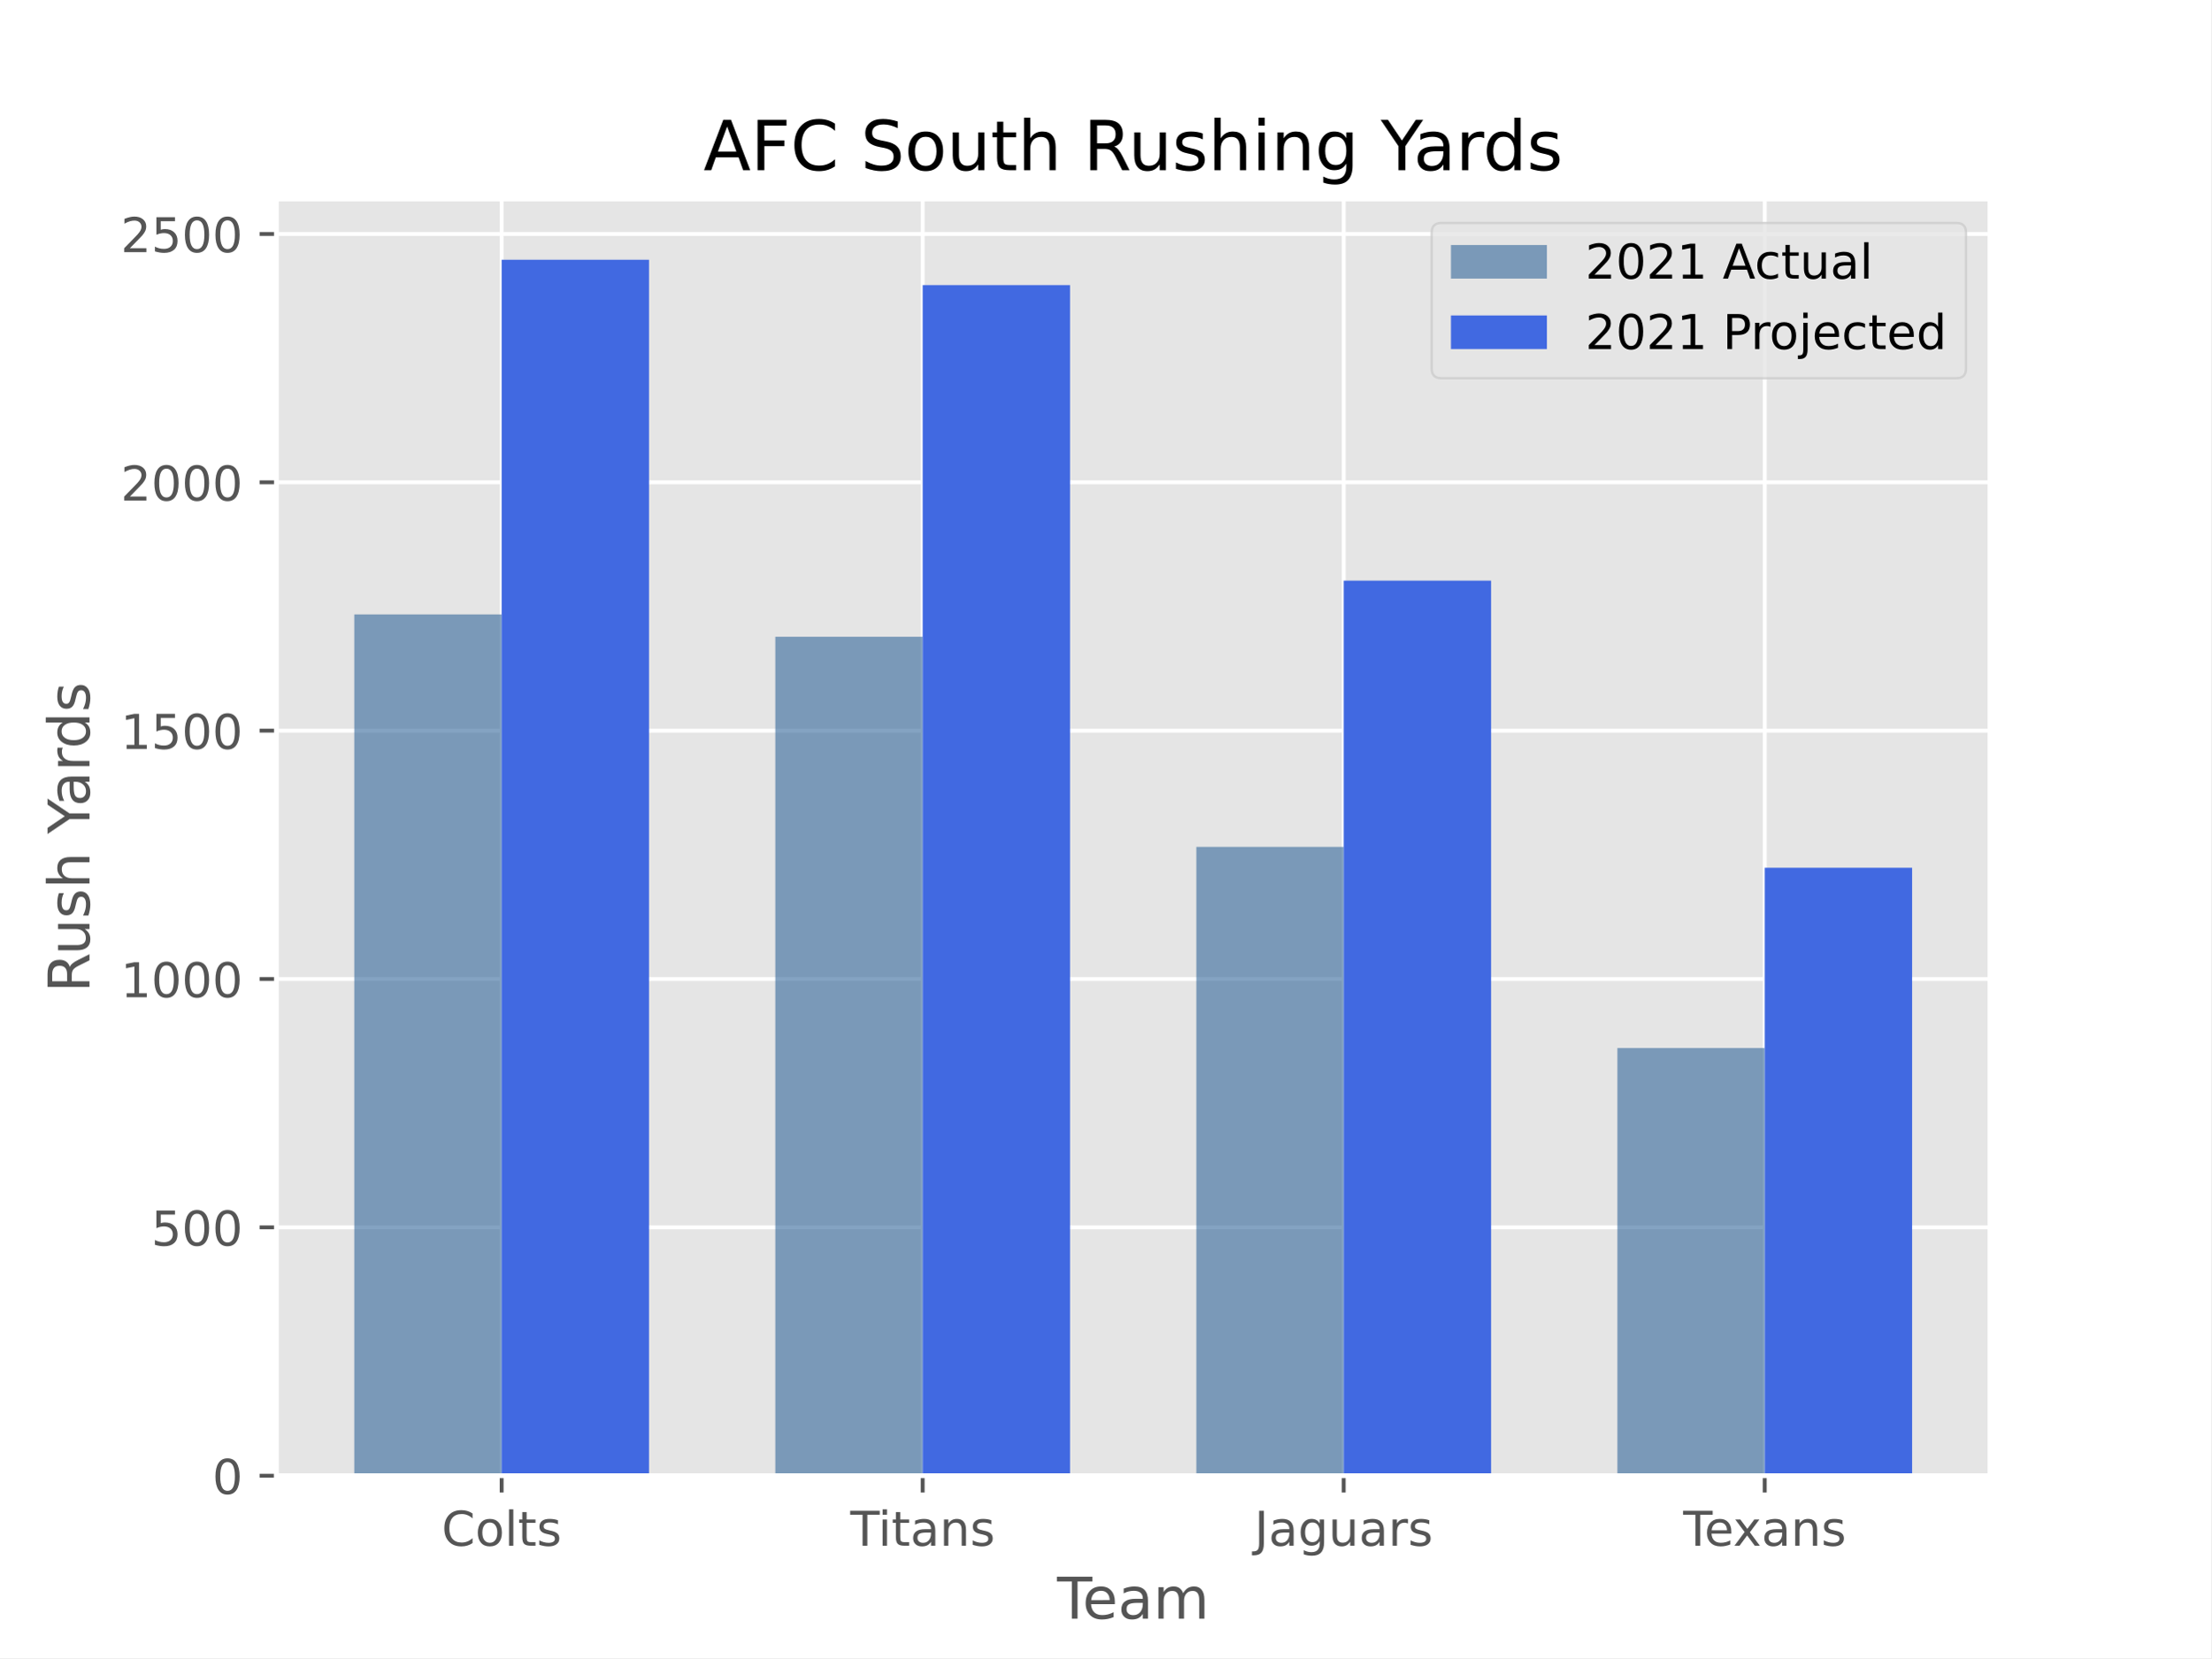
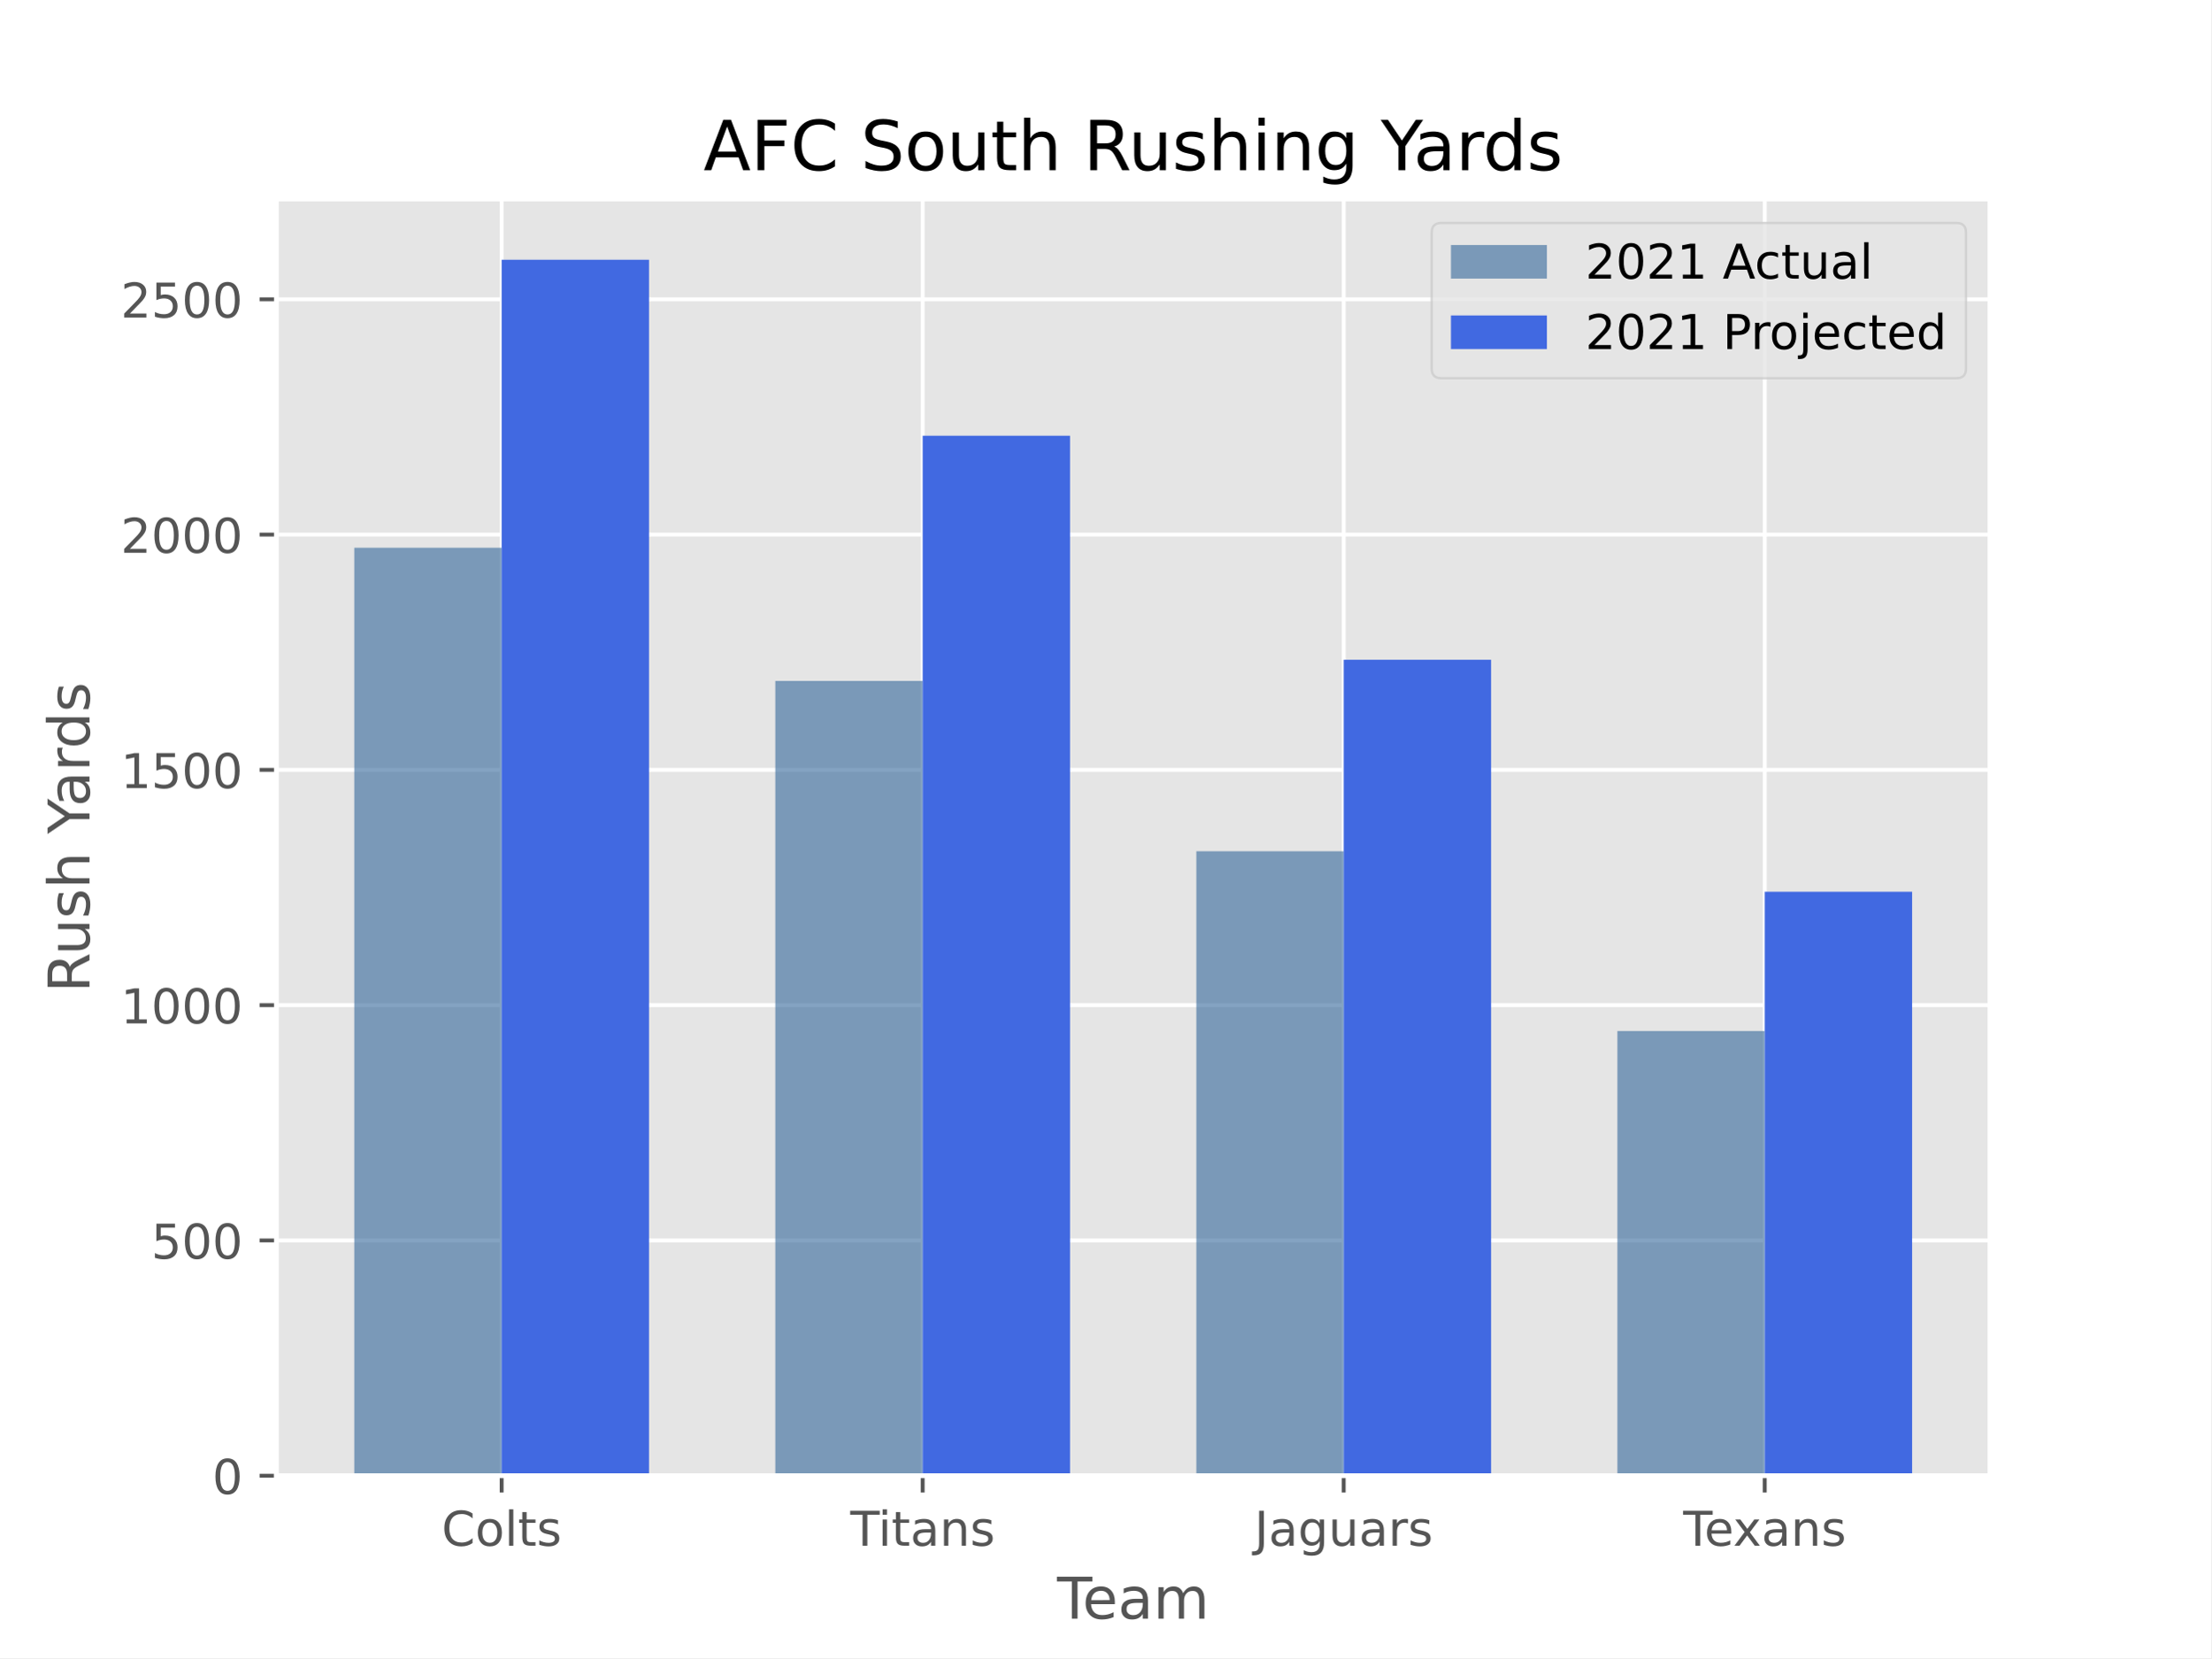
<svg xmlns="http://www.w3.org/2000/svg" xmlns:xlink="http://www.w3.org/1999/xlink" height="345.6pt" version="1.1" viewBox="0 0 460.8 345.6" width="460.8pt">
  <defs>
    <style type="text/css">*{stroke-linecap:butt;stroke-linejoin:round;}</style>
  </defs>
  <g id="figure_1">
    <g id="patch_1">
      <path d="M 0 345.6  L 460.8 345.6  L 460.8 0  L 0 0  z " style="fill:#ffffff;" />
    </g>
    <g id="axes_1">
      <g id="patch_2">
        <path d="M 57.6 307.584  L 414.72 307.584  L 414.72 41.472  L 57.6 41.472  z " style="fill:#e5e5e5;" />
      </g>
      <g id="matplotlib.axis_1">
        <g id="xtick_1">
          <g id="line2d_1">
-             <path clip-path="url(#p7eec8d3b5a)" d="M 104.543 307.584  L 104.543 41.472  " style="fill:none;stroke:#ffffff;stroke-linecap:square;stroke-width:0.8;" />
+             <path clip-path="url(#p5a89a00c2a)" d="M 104.543 307.584  L 104.543 41.472  " style="fill:none;stroke:#ffffff;stroke-linecap:square;stroke-width:0.8;" />
          </g>
          <g id="line2d_2">
            <defs>
-               <path d="M 0 0  L 0 3.5  " id="me559e9f346" style="stroke:#555555;stroke-width:0.8;" />
-             </defs>
-             <g>
-               <use style="fill:#555555;stroke:#555555;stroke-width:0.8;" x="104.543" xlink:href="#me559e9f346" y="307.584" />
+               <path d="M 0 0  L 0 3.5  " id="mbe60565729" style="stroke:#555555;stroke-width:0.8;" />
+             </defs>
+             <g>
+               <use style="fill:#555555;stroke:#555555;stroke-width:0.8;" x="104.543" xlink:href="#mbe60565729" y="307.584" />
            </g>
          </g>
          <g id="text_1">
            <g style="fill:#555555;" transform="translate(92.03861 322.1824)scale(0.1 -0.1)">
              <defs>
                <path d="M 4122 4306  L 4122 3641  Q 3803 3938 3442 4084  Q 3081 4231 2675 4231  Q 1875 4231 1450 3742  Q 1025 3253 1025 2328  Q 1025 1406 1450 917  Q 1875 428 2675 428  Q 3081 428 3442 575  Q 3803 722 4122 1019  L 4122 359  Q 3791 134 3420 21  Q 3050 -91 2638 -91  Q 1578 -91 968 557  Q 359 1206 359 2328  Q 359 3453 968 4101  Q 1578 4750 2638 4750  Q 3056 4750 3426 4639  Q 3797 4528 4122 4306  z " id="DejaVuSans-43" transform="scale(0.015625)" />
                <path d="M 1959 3097  Q 1497 3097 1228 2736  Q 959 2375 959 1747  Q 959 1119 1226 758  Q 1494 397 1959 397  Q 2419 397 2687 759  Q 2956 1122 2956 1747  Q 2956 2369 2687 2733  Q 2419 3097 1959 3097  z M 1959 3584  Q 2709 3584 3137 3096  Q 3566 2609 3566 1747  Q 3566 888 3137 398  Q 2709 -91 1959 -91  Q 1206 -91 779 398  Q 353 888 353 1747  Q 353 2609 779 3096  Q 1206 3584 1959 3584  z " id="DejaVuSans-6f" transform="scale(0.015625)" />
                <path d="M 603 4863  L 1178 4863  L 1178 0  L 603 0  L 603 4863  z " id="DejaVuSans-6c" transform="scale(0.015625)" />
                <path d="M 1172 4494  L 1172 3500  L 2356 3500  L 2356 3053  L 1172 3053  L 1172 1153  Q 1172 725 1289 603  Q 1406 481 1766 481  L 2356 481  L 2356 0  L 1766 0  Q 1100 0 847 248  Q 594 497 594 1153  L 594 3053  L 172 3053  L 172 3500  L 594 3500  L 594 4494  L 1172 4494  z " id="DejaVuSans-74" transform="scale(0.015625)" />
                <path d="M 2834 3397  L 2834 2853  Q 2591 2978 2328 3040  Q 2066 3103 1784 3103  Q 1356 3103 1142 2972  Q 928 2841 928 2578  Q 928 2378 1081 2264  Q 1234 2150 1697 2047  L 1894 2003  Q 2506 1872 2764 1633  Q 3022 1394 3022 966  Q 3022 478 2636 193  Q 2250 -91 1575 -91  Q 1294 -91 989 -36  Q 684 19 347 128  L 347 722  Q 666 556 975 473  Q 1284 391 1588 391  Q 1994 391 2212 530  Q 2431 669 2431 922  Q 2431 1156 2273 1281  Q 2116 1406 1581 1522  L 1381 1569  Q 847 1681 609 1914  Q 372 2147 372 2553  Q 372 3047 722 3315  Q 1072 3584 1716 3584  Q 2034 3584 2315 3537  Q 2597 3491 2834 3397  z " id="DejaVuSans-73" transform="scale(0.015625)" />
              </defs>
              <use xlink:href="#DejaVuSans-43" />
              <use x="69.824" xlink:href="#DejaVuSans-6f" />
              <use x="131.006" xlink:href="#DejaVuSans-6c" />
              <use x="158.789" xlink:href="#DejaVuSans-74" />
              <use x="197.998" xlink:href="#DejaVuSans-73" />
            </g>
          </g>
        </g>
        <g id="xtick_2">
          <g id="line2d_3">
-             <path clip-path="url(#p7eec8d3b5a)" d="M 192.288 307.584  L 192.288 41.472  " style="fill:none;stroke:#ffffff;stroke-linecap:square;stroke-width:0.8;" />
+             <path clip-path="url(#p5a89a00c2a)" d="M 192.288 307.584  L 192.288 41.472  " style="fill:none;stroke:#ffffff;stroke-linecap:square;stroke-width:0.8;" />
          </g>
          <g id="line2d_4">
            <g>
-               <use style="fill:#555555;stroke:#555555;stroke-width:0.8;" x="192.288" xlink:href="#me559e9f346" y="307.584" />
+               <use style="fill:#555555;stroke:#555555;stroke-width:0.8;" x="192.288" xlink:href="#mbe60565729" y="307.584" />
            </g>
          </g>
          <g id="text_2">
            <g style="fill:#555555;" transform="translate(177.2034 322.1824)scale(0.1 -0.1)">
              <defs>
                <path d="M -19 4666  L 3928 4666  L 3928 4134  L 2272 4134  L 2272 0  L 1638 0  L 1638 4134  L -19 4134  L -19 4666  z " id="DejaVuSans-54" transform="scale(0.015625)" />
                <path d="M 603 3500  L 1178 3500  L 1178 0  L 603 0  L 603 3500  z M 603 4863  L 1178 4863  L 1178 4134  L 603 4134  L 603 4863  z " id="DejaVuSans-69" transform="scale(0.015625)" />
                <path d="M 2194 1759  Q 1497 1759 1228 1600  Q 959 1441 959 1056  Q 959 750 1161 570  Q 1363 391 1709 391  Q 2188 391 2477 730  Q 2766 1069 2766 1631  L 2766 1759  L 2194 1759  z M 3341 1997  L 3341 0  L 2766 0  L 2766 531  Q 2569 213 2275 61  Q 1981 -91 1556 -91  Q 1019 -91 701 211  Q 384 513 384 1019  Q 384 1609 779 1909  Q 1175 2209 1959 2209  L 2766 2209  L 2766 2266  Q 2766 2663 2505 2880  Q 2244 3097 1772 3097  Q 1472 3097 1187 3025  Q 903 2953 641 2809  L 641 3341  Q 956 3463 1253 3523  Q 1550 3584 1831 3584  Q 2591 3584 2966 3190  Q 3341 2797 3341 1997  z " id="DejaVuSans-61" transform="scale(0.015625)" />
                <path d="M 3513 2113  L 3513 0  L 2938 0  L 2938 2094  Q 2938 2591 2744 2837  Q 2550 3084 2163 3084  Q 1697 3084 1428 2787  Q 1159 2491 1159 1978  L 1159 0  L 581 0  L 581 3500  L 1159 3500  L 1159 2956  Q 1366 3272 1645 3428  Q 1925 3584 2291 3584  Q 2894 3584 3203 3211  Q 3513 2838 3513 2113  z " id="DejaVuSans-6e" transform="scale(0.015625)" />
              </defs>
              <use xlink:href="#DejaVuSans-54" />
              <use x="57.959" xlink:href="#DejaVuSans-69" />
              <use x="85.742" xlink:href="#DejaVuSans-74" />
              <use x="124.951" xlink:href="#DejaVuSans-61" />
              <use x="186.23" xlink:href="#DejaVuSans-6e" />
              <use x="249.609" xlink:href="#DejaVuSans-73" />
            </g>
          </g>
        </g>
        <g id="xtick_3">
          <g id="line2d_5">
-             <path clip-path="url(#p7eec8d3b5a)" d="M 280.032 307.584  L 280.032 41.472  " style="fill:none;stroke:#ffffff;stroke-linecap:square;stroke-width:0.8;" />
+             <path clip-path="url(#p5a89a00c2a)" d="M 280.032 307.584  L 280.032 41.472  " style="fill:none;stroke:#ffffff;stroke-linecap:square;stroke-width:0.8;" />
          </g>
          <g id="line2d_6">
            <g>
-               <use style="fill:#555555;stroke:#555555;stroke-width:0.8;" x="280.032" xlink:href="#me559e9f346" y="307.584" />
+               <use style="fill:#555555;stroke:#555555;stroke-width:0.8;" x="280.032" xlink:href="#mbe60565729" y="307.584" />
            </g>
          </g>
          <g id="text_3">
            <g style="fill:#555555;" transform="translate(261.426 322.1824)scale(0.1 -0.1)">
              <defs>
                <path d="M 628 4666  L 1259 4666  L 1259 325  Q 1259 -519 939 -900  Q 619 -1281 -91 -1281  L -331 -1281  L -331 -750  L -134 -750  Q 284 -750 456 -515  Q 628 -281 628 325  L 628 4666  z " id="DejaVuSans-4a" transform="scale(0.015625)" />
                <path d="M 2906 1791  Q 2906 2416 2648 2759  Q 2391 3103 1925 3103  Q 1463 3103 1205 2759  Q 947 2416 947 1791  Q 947 1169 1205 825  Q 1463 481 1925 481  Q 2391 481 2648 825  Q 2906 1169 2906 1791  z M 3481 434  Q 3481 -459 3084 -895  Q 2688 -1331 1869 -1331  Q 1566 -1331 1297 -1286  Q 1028 -1241 775 -1147  L 775 -588  Q 1028 -725 1275 -790  Q 1522 -856 1778 -856  Q 2344 -856 2625 -561  Q 2906 -266 2906 331  L 2906 616  Q 2728 306 2450 153  Q 2172 0 1784 0  Q 1141 0 747 490  Q 353 981 353 1791  Q 353 2603 747 3093  Q 1141 3584 1784 3584  Q 2172 3584 2450 3431  Q 2728 3278 2906 2969  L 2906 3500  L 3481 3500  L 3481 434  z " id="DejaVuSans-67" transform="scale(0.015625)" />
                <path d="M 544 1381  L 544 3500  L 1119 3500  L 1119 1403  Q 1119 906 1312 657  Q 1506 409 1894 409  Q 2359 409 2629 706  Q 2900 1003 2900 1516  L 2900 3500  L 3475 3500  L 3475 0  L 2900 0  L 2900 538  Q 2691 219 2414 64  Q 2138 -91 1772 -91  Q 1169 -91 856 284  Q 544 659 544 1381  z M 1991 3584  L 1991 3584  z " id="DejaVuSans-75" transform="scale(0.015625)" />
                <path d="M 2631 2963  Q 2534 3019 2420 3045  Q 2306 3072 2169 3072  Q 1681 3072 1420 2755  Q 1159 2438 1159 1844  L 1159 0  L 581 0  L 581 3500  L 1159 3500  L 1159 2956  Q 1341 3275 1631 3429  Q 1922 3584 2338 3584  Q 2397 3584 2469 3576  Q 2541 3569 2628 3553  L 2631 2963  z " id="DejaVuSans-72" transform="scale(0.015625)" />
              </defs>
              <use xlink:href="#DejaVuSans-4a" />
              <use x="29.492" xlink:href="#DejaVuSans-61" />
              <use x="90.771" xlink:href="#DejaVuSans-67" />
              <use x="154.248" xlink:href="#DejaVuSans-75" />
              <use x="217.627" xlink:href="#DejaVuSans-61" />
              <use x="278.906" xlink:href="#DejaVuSans-72" />
              <use x="320.02" xlink:href="#DejaVuSans-73" />
            </g>
          </g>
        </g>
        <g id="xtick_4">
          <g id="line2d_7">
-             <path clip-path="url(#p7eec8d3b5a)" d="M 367.777 307.584  L 367.777 41.472  " style="fill:none;stroke:#ffffff;stroke-linecap:square;stroke-width:0.8;" />
+             <path clip-path="url(#p5a89a00c2a)" d="M 367.777 307.584  L 367.777 41.472  " style="fill:none;stroke:#ffffff;stroke-linecap:square;stroke-width:0.8;" />
          </g>
          <g id="line2d_8">
            <g>
-               <use style="fill:#555555;stroke:#555555;stroke-width:0.8;" x="367.777" xlink:href="#me559e9f346" y="307.584" />
+               <use style="fill:#555555;stroke:#555555;stroke-width:0.8;" x="367.777" xlink:href="#mbe60565729" y="307.584" />
            </g>
          </g>
          <g id="text_4">
            <g style="fill:#555555;" transform="translate(350.7869 322.1824)scale(0.1 -0.1)">
              <defs>
                <path d="M 3597 1894  L 3597 1613  L 953 1613  Q 991 1019 1311 708  Q 1631 397 2203 397  Q 2534 397 2845 478  Q 3156 559 3463 722  L 3463 178  Q 3153 47 2828 -22  Q 2503 -91 2169 -91  Q 1331 -91 842 396  Q 353 884 353 1716  Q 353 2575 817 3079  Q 1281 3584 2069 3584  Q 2775 3584 3186 3129  Q 3597 2675 3597 1894  z M 3022 2063  Q 3016 2534 2758 2815  Q 2500 3097 2075 3097  Q 1594 3097 1305 2825  Q 1016 2553 972 2059  L 3022 2063  z " id="DejaVuSans-65" transform="scale(0.015625)" />
                <path d="M 3513 3500  L 2247 1797  L 3578 0  L 2900 0  L 1881 1375  L 863 0  L 184 0  L 1544 1831  L 300 3500  L 978 3500  L 1906 2253  L 2834 3500  L 3513 3500  z " id="DejaVuSans-78" transform="scale(0.015625)" />
              </defs>
              <use xlink:href="#DejaVuSans-54" />
              <use x="44.084" xlink:href="#DejaVuSans-65" />
              <use x="103.857" xlink:href="#DejaVuSans-78" />
              <use x="163.037" xlink:href="#DejaVuSans-61" />
              <use x="224.316" xlink:href="#DejaVuSans-6e" />
              <use x="287.695" xlink:href="#DejaVuSans-73" />
            </g>
          </g>
        </g>
        <g id="text_5">
          <g style="fill:#555555;" transform="translate(220.3022 337.3802)scale(0.12 -0.12)">
            <defs>
              <path d="M 3328 2828  Q 3544 3216 3844 3400  Q 4144 3584 4550 3584  Q 5097 3584 5394 3201  Q 5691 2819 5691 2113  L 5691 0  L 5113 0  L 5113 2094  Q 5113 2597 4934 2840  Q 4756 3084 4391 3084  Q 3944 3084 3684 2787  Q 3425 2491 3425 1978  L 3425 0  L 2847 0  L 2847 2094  Q 2847 2600 2669 2842  Q 2491 3084 2119 3084  Q 1678 3084 1418 2786  Q 1159 2488 1159 1978  L 1159 0  L 581 0  L 581 3500  L 1159 3500  L 1159 2956  Q 1356 3278 1631 3431  Q 1906 3584 2284 3584  Q 2666 3584 2933 3390  Q 3200 3197 3328 2828  z " id="DejaVuSans-6d" transform="scale(0.015625)" />
            </defs>
            <use xlink:href="#DejaVuSans-54" />
            <use x="44.084" xlink:href="#DejaVuSans-65" />
            <use x="105.607" xlink:href="#DejaVuSans-61" />
            <use x="166.887" xlink:href="#DejaVuSans-6d" />
          </g>
        </g>
      </g>
      <g id="matplotlib.axis_2">
        <g id="ytick_1">
          <g id="line2d_9">
-             <path clip-path="url(#p7eec8d3b5a)" d="M 57.6 307.584  L 414.72 307.584  " style="fill:none;stroke:#ffffff;stroke-linecap:square;stroke-width:0.8;" />
+             <path clip-path="url(#p5a89a00c2a)" d="M 57.6 307.584  L 414.72 307.584  " style="fill:none;stroke:#ffffff;stroke-linecap:square;stroke-width:0.8;" />
          </g>
          <g id="line2d_10">
            <defs>
-               <path d="M 0 0  L -3.5 0  " id="md019bfc291" style="stroke:#555555;stroke-width:0.8;" />
-             </defs>
-             <g>
-               <use style="fill:#555555;stroke:#555555;stroke-width:0.8;" x="57.6" xlink:href="#md019bfc291" y="307.584" />
+               <path d="M 0 0  L -3.5 0  " id="m20f598d027" style="stroke:#555555;stroke-width:0.8;" />
+             </defs>
+             <g>
+               <use style="fill:#555555;stroke:#555555;stroke-width:0.8;" x="57.6" xlink:href="#m20f598d027" y="307.584" />
            </g>
          </g>
          <g id="text_6">
            <g style="fill:#555555;" transform="translate(44.2375 311.3832)scale(0.1 -0.1)">
              <defs>
                <path d="M 2034 4250  Q 1547 4250 1301 3770  Q 1056 3291 1056 2328  Q 1056 1369 1301 889  Q 1547 409 2034 409  Q 2525 409 2770 889  Q 3016 1369 3016 2328  Q 3016 3291 2770 3770  Q 2525 4250 2034 4250  z M 2034 4750  Q 2819 4750 3233 4129  Q 3647 3509 3647 2328  Q 3647 1150 3233 529  Q 2819 -91 2034 -91  Q 1250 -91 836 529  Q 422 1150 422 2328  Q 422 3509 836 4129  Q 1250 4750 2034 4750  z " id="DejaVuSans-30" transform="scale(0.015625)" />
              </defs>
              <use xlink:href="#DejaVuSans-30" />
            </g>
          </g>
        </g>
        <g id="ytick_2">
          <g id="line2d_11">
-             <path clip-path="url(#p7eec8d3b5a)" d="M 57.6 255.819  L 414.72 255.819  " style="fill:none;stroke:#ffffff;stroke-linecap:square;stroke-width:0.8;" />
+             <path clip-path="url(#p5a89a00c2a)" d="M 57.6 258.544  L 414.72 258.544  " style="fill:none;stroke:#ffffff;stroke-linecap:square;stroke-width:0.8;" />
          </g>
          <g id="line2d_12">
            <g>
-               <use style="fill:#555555;stroke:#555555;stroke-width:0.8;" x="57.6" xlink:href="#md019bfc291" y="255.819" />
+               <use style="fill:#555555;stroke:#555555;stroke-width:0.8;" x="57.6" xlink:href="#m20f598d027" y="258.544" />
            </g>
          </g>
          <g id="text_7">
-             <g style="fill:#555555;" transform="translate(31.5125 259.6185)scale(0.1 -0.1)">
+             <g style="fill:#555555;" transform="translate(31.5125 262.343)scale(0.1 -0.1)">
              <defs>
                <path d="M 691 4666  L 3169 4666  L 3169 4134  L 1269 4134  L 1269 2991  Q 1406 3038 1543 3061  Q 1681 3084 1819 3084  Q 2600 3084 3056 2656  Q 3513 2228 3513 1497  Q 3513 744 3044 326  Q 2575 -91 1722 -91  Q 1428 -91 1123 -41  Q 819 9 494 109  L 494 744  Q 775 591 1075 516  Q 1375 441 1709 441  Q 2250 441 2565 725  Q 2881 1009 2881 1497  Q 2881 1984 2565 2268  Q 2250 2553 1709 2553  Q 1456 2553 1204 2497  Q 953 2441 691 2322  L 691 4666  z " id="DejaVuSans-35" transform="scale(0.015625)" />
              </defs>
              <use xlink:href="#DejaVuSans-35" />
              <use x="63.623" xlink:href="#DejaVuSans-30" />
              <use x="127.246" xlink:href="#DejaVuSans-30" />
            </g>
          </g>
        </g>
        <g id="ytick_3">
          <g id="line2d_13">
-             <path clip-path="url(#p7eec8d3b5a)" d="M 57.6 204.055  L 414.72 204.055  " style="fill:none;stroke:#ffffff;stroke-linecap:square;stroke-width:0.8;" />
+             <path clip-path="url(#p5a89a00c2a)" d="M 57.6 209.504  L 414.72 209.504  " style="fill:none;stroke:#ffffff;stroke-linecap:square;stroke-width:0.8;" />
          </g>
          <g id="line2d_14">
            <g>
-               <use style="fill:#555555;stroke:#555555;stroke-width:0.8;" x="57.6" xlink:href="#md019bfc291" y="204.055" />
+               <use style="fill:#555555;stroke:#555555;stroke-width:0.8;" x="57.6" xlink:href="#m20f598d027" y="209.504" />
            </g>
          </g>
          <g id="text_8">
-             <g style="fill:#555555;" transform="translate(25.15 207.8538)scale(0.1 -0.1)">
+             <g style="fill:#555555;" transform="translate(25.15 213.3027)scale(0.1 -0.1)">
              <defs>
                <path d="M 794 531  L 1825 531  L 1825 4091  L 703 3866  L 703 4441  L 1819 4666  L 2450 4666  L 2450 531  L 3481 531  L 3481 0  L 794 0  L 794 531  z " id="DejaVuSans-31" transform="scale(0.015625)" />
              </defs>
              <use xlink:href="#DejaVuSans-31" />
              <use x="63.623" xlink:href="#DejaVuSans-30" />
              <use x="127.246" xlink:href="#DejaVuSans-30" />
              <use x="190.869" xlink:href="#DejaVuSans-30" />
            </g>
          </g>
        </g>
        <g id="ytick_4">
          <g id="line2d_15">
-             <path clip-path="url(#p7eec8d3b5a)" d="M 57.6 152.29  L 414.72 152.29  " style="fill:none;stroke:#ffffff;stroke-linecap:square;stroke-width:0.8;" />
+             <path clip-path="url(#p5a89a00c2a)" d="M 57.6 160.463  L 414.72 160.463  " style="fill:none;stroke:#ffffff;stroke-linecap:square;stroke-width:0.8;" />
          </g>
          <g id="line2d_16">
            <g>
-               <use style="fill:#555555;stroke:#555555;stroke-width:0.8;" x="57.6" xlink:href="#md019bfc291" y="152.29" />
+               <use style="fill:#555555;stroke:#555555;stroke-width:0.8;" x="57.6" xlink:href="#m20f598d027" y="160.463" />
            </g>
          </g>
          <g id="text_9">
-             <g style="fill:#555555;" transform="translate(25.15 156.0891)scale(0.1 -0.1)">
+             <g style="fill:#555555;" transform="translate(25.15 164.2625)scale(0.1 -0.1)">
              <use xlink:href="#DejaVuSans-31" />
              <use x="63.623" xlink:href="#DejaVuSans-35" />
              <use x="127.246" xlink:href="#DejaVuSans-30" />
              <use x="190.869" xlink:href="#DejaVuSans-30" />
            </g>
          </g>
        </g>
        <g id="ytick_5">
          <g id="line2d_17">
-             <path clip-path="url(#p7eec8d3b5a)" d="M 57.6 100.525  L 414.72 100.525  " style="fill:none;stroke:#ffffff;stroke-linecap:square;stroke-width:0.8;" />
+             <path clip-path="url(#p5a89a00c2a)" d="M 57.6 111.423  L 414.72 111.423  " style="fill:none;stroke:#ffffff;stroke-linecap:square;stroke-width:0.8;" />
          </g>
          <g id="line2d_18">
            <g>
-               <use style="fill:#555555;stroke:#555555;stroke-width:0.8;" x="57.6" xlink:href="#md019bfc291" y="100.525" />
+               <use style="fill:#555555;stroke:#555555;stroke-width:0.8;" x="57.6" xlink:href="#m20f598d027" y="111.423" />
            </g>
          </g>
          <g id="text_10">
-             <g style="fill:#555555;" transform="translate(25.15 104.3244)scale(0.1 -0.1)">
+             <g style="fill:#555555;" transform="translate(25.15 115.2222)scale(0.1 -0.1)">
              <defs>
                <path d="M 1228 531  L 3431 531  L 3431 0  L 469 0  L 469 531  Q 828 903 1448 1529  Q 2069 2156 2228 2338  Q 2531 2678 2651 2914  Q 2772 3150 2772 3378  Q 2772 3750 2511 3984  Q 2250 4219 1831 4219  Q 1534 4219 1204 4116  Q 875 4013 500 3803  L 500 4441  Q 881 4594 1212 4672  Q 1544 4750 1819 4750  Q 2544 4750 2975 4387  Q 3406 4025 3406 3419  Q 3406 3131 3298 2873  Q 3191 2616 2906 2266  Q 2828 2175 2409 1742  Q 1991 1309 1228 531  z " id="DejaVuSans-32" transform="scale(0.015625)" />
              </defs>
              <use xlink:href="#DejaVuSans-32" />
              <use x="63.623" xlink:href="#DejaVuSans-30" />
              <use x="127.246" xlink:href="#DejaVuSans-30" />
              <use x="190.869" xlink:href="#DejaVuSans-30" />
            </g>
          </g>
        </g>
        <g id="ytick_6">
          <g id="line2d_19">
-             <path clip-path="url(#p7eec8d3b5a)" d="M 57.6 48.76  L 414.72 48.76  " style="fill:none;stroke:#ffffff;stroke-linecap:square;stroke-width:0.8;" />
+             <path clip-path="url(#p5a89a00c2a)" d="M 57.6 62.383  L 414.72 62.383  " style="fill:none;stroke:#ffffff;stroke-linecap:square;stroke-width:0.8;" />
          </g>
          <g id="line2d_20">
            <g>
-               <use style="fill:#555555;stroke:#555555;stroke-width:0.8;" x="57.6" xlink:href="#md019bfc291" y="48.76" />
+               <use style="fill:#555555;stroke:#555555;stroke-width:0.8;" x="57.6" xlink:href="#m20f598d027" y="62.383" />
            </g>
          </g>
          <g id="text_11">
-             <g style="fill:#555555;" transform="translate(25.15 52.55969)scale(0.1 -0.1)">
+             <g style="fill:#555555;" transform="translate(25.15 66.18198)scale(0.1 -0.1)">
              <use xlink:href="#DejaVuSans-32" />
              <use x="63.623" xlink:href="#DejaVuSans-35" />
              <use x="127.246" xlink:href="#DejaVuSans-30" />
              <use x="190.869" xlink:href="#DejaVuSans-30" />
            </g>
          </g>
        </g>
        <g id="text_12">
          <g style="fill:#555555;" transform="translate(18.65438 206.8774)rotate(-90)scale(0.12 -0.12)">
            <defs>
              <path d="M 2841 2188  Q 3044 2119 3236 1894  Q 3428 1669 3622 1275  L 4263 0  L 3584 0  L 2988 1197  Q 2756 1666 2539 1819  Q 2322 1972 1947 1972  L 1259 1972  L 1259 0  L 628 0  L 628 4666  L 2053 4666  Q 2853 4666 3247 4331  Q 3641 3997 3641 3322  Q 3641 2881 3436 2590  Q 3231 2300 2841 2188  z M 1259 4147  L 1259 2491  L 2053 2491  Q 2509 2491 2742 2702  Q 2975 2913 2975 3322  Q 2975 3731 2742 3939  Q 2509 4147 2053 4147  L 1259 4147  z " id="DejaVuSans-52" transform="scale(0.015625)" />
              <path d="M 3513 2113  L 3513 0  L 2938 0  L 2938 2094  Q 2938 2591 2744 2837  Q 2550 3084 2163 3084  Q 1697 3084 1428 2787  Q 1159 2491 1159 1978  L 1159 0  L 581 0  L 581 4863  L 1159 4863  L 1159 2956  Q 1366 3272 1645 3428  Q 1925 3584 2291 3584  Q 2894 3584 3203 3211  Q 3513 2838 3513 2113  z " id="DejaVuSans-68" transform="scale(0.015625)" />
              <path id="DejaVuSans-20" transform="scale(0.015625)" />
              <path d="M -13 4666  L 666 4666  L 1959 2747  L 3244 4666  L 3922 4666  L 2272 2222  L 2272 0  L 1638 0  L 1638 2222  L -13 4666  z " id="DejaVuSans-59" transform="scale(0.015625)" />
              <path d="M 2906 2969  L 2906 4863  L 3481 4863  L 3481 0  L 2906 0  L 2906 525  Q 2725 213 2448 61  Q 2172 -91 1784 -91  Q 1150 -91 751 415  Q 353 922 353 1747  Q 353 2572 751 3078  Q 1150 3584 1784 3584  Q 2172 3584 2448 3432  Q 2725 3281 2906 2969  z M 947 1747  Q 947 1113 1208 752  Q 1469 391 1925 391  Q 2381 391 2643 752  Q 2906 1113 2906 1747  Q 2906 2381 2643 2742  Q 2381 3103 1925 3103  Q 1469 3103 1208 2742  Q 947 2381 947 1747  z " id="DejaVuSans-64" transform="scale(0.015625)" />
            </defs>
            <use xlink:href="#DejaVuSans-52" />
            <use x="64.982" xlink:href="#DejaVuSans-75" />
            <use x="128.361" xlink:href="#DejaVuSans-73" />
            <use x="180.461" xlink:href="#DejaVuSans-68" />
            <use x="243.84" xlink:href="#DejaVuSans-20" />
            <use x="275.627" xlink:href="#DejaVuSans-59" />
            <use x="322.961" xlink:href="#DejaVuSans-61" />
            <use x="384.24" xlink:href="#DejaVuSans-72" />
            <use x="423.604" xlink:href="#DejaVuSans-64" />
            <use x="487.08" xlink:href="#DejaVuSans-73" />
          </g>
        </g>
      </g>
      <g id="patch_3">
-         <path clip-path="url(#p7eec8d3b5a)" d="M 73.833 307.584  L 104.543 307.584  L 104.543 128.064  L 73.833 128.064  z " style="fill:#336699;fill-opacity:0.6;" />
+         <path clip-path="url(#p5a89a00c2a)" d="M 73.833 307.584  L 104.543 307.584  L 104.543 114.169  L 73.833 114.169  z " style="fill:#336699;fill-opacity:0.6;" />
      </g>
      <g id="patch_4">
-         <path clip-path="url(#p7eec8d3b5a)" d="M 161.577 307.584  L 192.288 307.584  L 192.288 132.723  L 161.577 132.723  z " style="fill:#336699;fill-opacity:0.6;" />
+         <path clip-path="url(#p5a89a00c2a)" d="M 161.577 307.584  L 192.288 307.584  L 192.288 141.926  L 161.577 141.926  z " style="fill:#336699;fill-opacity:0.6;" />
      </g>
      <g id="patch_5">
-         <path clip-path="url(#p7eec8d3b5a)" d="M 249.322 307.584  L 280.032 307.584  L 280.032 176.516  L 249.322 176.516  z " style="fill:#336699;fill-opacity:0.6;" />
+         <path clip-path="url(#p5a89a00c2a)" d="M 249.322 307.584  L 280.032 307.584  L 280.032 177.431  L 249.322 177.431  z " style="fill:#336699;fill-opacity:0.6;" />
      </g>
      <g id="patch_6">
-         <path clip-path="url(#p7eec8d3b5a)" d="M 337.066 307.584  L 367.777 307.584  L 367.777 218.445  L 337.066 218.445  z " style="fill:#336699;fill-opacity:0.6;" />
+         <path clip-path="url(#p5a89a00c2a)" d="M 337.066 307.584  L 367.777 307.584  L 367.777 214.898  L 337.066 214.898  z " style="fill:#336699;fill-opacity:0.6;" />
      </g>
      <g id="patch_7">
-         <path clip-path="url(#p7eec8d3b5a)" d="M 104.543 307.584  L 135.254 307.584  L 135.254 54.144  L 104.543 54.144  z " style="fill:#4169e1;" />
+         <path clip-path="url(#p5a89a00c2a)" d="M 104.543 307.584  L 135.254 307.584  L 135.254 54.144  L 104.543 54.144  z " style="fill:#4169e1;" />
      </g>
      <g id="patch_8">
-         <path clip-path="url(#p7eec8d3b5a)" d="M 192.288 307.584  L 222.998 307.584  L 222.998 59.424  L 192.288 59.424  z " style="fill:#4169e1;" />
+         <path clip-path="url(#p5a89a00c2a)" d="M 192.288 307.584  L 222.998 307.584  L 222.998 90.826  L 192.288 90.826  z " style="fill:#4169e1;" />
      </g>
      <g id="patch_9">
-         <path clip-path="url(#p7eec8d3b5a)" d="M 280.032 307.584  L 310.743 307.584  L 310.743 121.024  L 280.032 121.024  z " style="fill:#4169e1;" />
+         <path clip-path="url(#p5a89a00c2a)" d="M 280.032 307.584  L 310.743 307.584  L 310.743 137.512  L 280.032 137.512  z " style="fill:#4169e1;" />
      </g>
      <g id="patch_10">
-         <path clip-path="url(#p7eec8d3b5a)" d="M 367.777 307.584  L 398.487 307.584  L 398.487 180.864  L 367.777 180.864  z " style="fill:#4169e1;" />
+         <path clip-path="url(#p5a89a00c2a)" d="M 367.777 307.584  L 398.487 307.584  L 398.487 185.866  L 367.777 185.866  z " style="fill:#4169e1;" />
      </g>
      <g id="patch_11">
        <path d="M 57.6 307.584  L 57.6 41.472  " style="fill:none;stroke:#ffffff;stroke-linecap:square;stroke-linejoin:miter;" />
      </g>
      <g id="patch_12">
        <path d="M 414.72 307.584  L 414.72 41.472  " style="fill:none;stroke:#ffffff;stroke-linecap:square;stroke-linejoin:miter;" />
      </g>
      <g id="patch_13">
        <path d="M 57.6 307.584  L 414.72 307.584  " style="fill:none;stroke:#ffffff;stroke-linecap:square;stroke-linejoin:miter;" />
      </g>
      <g id="patch_14">
        <path d="M 57.6 41.472  L 414.72 41.472  " style="fill:none;stroke:#ffffff;stroke-linecap:square;stroke-linejoin:miter;" />
      </g>
      <g id="text_13">
        <g transform="translate(146.6111 35.472)scale(0.144 -0.144)">
          <defs>
            <path d="M 2188 4044  L 1331 1722  L 3047 1722  L 2188 4044  z M 1831 4666  L 2547 4666  L 4325 0  L 3669 0  L 3244 1197  L 1141 1197  L 716 0  L 50 0  L 1831 4666  z " id="DejaVuSans-41" transform="scale(0.015625)" />
            <path d="M 628 4666  L 3309 4666  L 3309 4134  L 1259 4134  L 1259 2759  L 3109 2759  L 3109 2228  L 1259 2228  L 1259 0  L 628 0  L 628 4666  z " id="DejaVuSans-46" transform="scale(0.015625)" />
            <path d="M 3425 4513  L 3425 3897  Q 3066 4069 2747 4153  Q 2428 4238 2131 4238  Q 1616 4238 1336 4038  Q 1056 3838 1056 3469  Q 1056 3159 1242 3001  Q 1428 2844 1947 2747  L 2328 2669  Q 3034 2534 3370 2195  Q 3706 1856 3706 1288  Q 3706 609 3251 259  Q 2797 -91 1919 -91  Q 1588 -91 1214 -16  Q 841 59 441 206  L 441 856  Q 825 641 1194 531  Q 1563 422 1919 422  Q 2459 422 2753 634  Q 3047 847 3047 1241  Q 3047 1584 2836 1778  Q 2625 1972 2144 2069  L 1759 2144  Q 1053 2284 737 2584  Q 422 2884 422 3419  Q 422 4038 858 4394  Q 1294 4750 2059 4750  Q 2388 4750 2728 4690  Q 3069 4631 3425 4513  z " id="DejaVuSans-53" transform="scale(0.015625)" />
          </defs>
          <use xlink:href="#DejaVuSans-41" />
          <use x="68.408" xlink:href="#DejaVuSans-46" />
          <use x="125.928" xlink:href="#DejaVuSans-43" />
          <use x="195.752" xlink:href="#DejaVuSans-20" />
          <use x="227.539" xlink:href="#DejaVuSans-53" />
          <use x="291.016" xlink:href="#DejaVuSans-6f" />
          <use x="352.197" xlink:href="#DejaVuSans-75" />
          <use x="415.576" xlink:href="#DejaVuSans-74" />
          <use x="454.785" xlink:href="#DejaVuSans-68" />
          <use x="518.164" xlink:href="#DejaVuSans-20" />
          <use x="549.951" xlink:href="#DejaVuSans-52" />
          <use x="614.934" xlink:href="#DejaVuSans-75" />
          <use x="678.312" xlink:href="#DejaVuSans-73" />
          <use x="730.412" xlink:href="#DejaVuSans-68" />
          <use x="793.791" xlink:href="#DejaVuSans-69" />
          <use x="821.574" xlink:href="#DejaVuSans-6e" />
          <use x="884.953" xlink:href="#DejaVuSans-67" />
          <use x="948.43" xlink:href="#DejaVuSans-20" />
          <use x="980.217" xlink:href="#DejaVuSans-59" />
          <use x="1027.551" xlink:href="#DejaVuSans-61" />
          <use x="1088.83" xlink:href="#DejaVuSans-72" />
          <use x="1128.193" xlink:href="#DejaVuSans-64" />
          <use x="1191.67" xlink:href="#DejaVuSans-73" />
        </g>
      </g>
      <g id="legend_1">
        <g id="patch_15">
          <path d="M 300.381 78.828  L 407.72 78.828  Q 409.72 78.828 409.72 76.828  L 409.72 48.472  Q 409.72 46.472 407.72 46.472  L 300.381 46.472  Q 298.381 46.472 298.381 48.472  L 298.381 76.828  Q 298.381 78.828 300.381 78.828  z " style="fill:#e5e5e5;opacity:0.8;stroke:#cccccc;stroke-linejoin:miter;stroke-width:0.5;" />
        </g>
        <g id="patch_16">
          <path d="M 302.381 58.07  L 322.381 58.07  L 322.381 51.07  L 302.381 51.07  z " style="fill:#336699;fill-opacity:0.6;" />
        </g>
        <g id="text_14">
          <g transform="translate(330.3809 58.07044)scale(0.1 -0.1)">
            <defs>
              <path d="M 3122 3366  L 3122 2828  Q 2878 2963 2633 3030  Q 2388 3097 2138 3097  Q 1578 3097 1268 2742  Q 959 2388 959 1747  Q 959 1106 1268 751  Q 1578 397 2138 397  Q 2388 397 2633 464  Q 2878 531 3122 666  L 3122 134  Q 2881 22 2623 -34  Q 2366 -91 2075 -91  Q 1284 -91 818 406  Q 353 903 353 1747  Q 353 2603 823 3093  Q 1294 3584 2113 3584  Q 2378 3584 2631 3529  Q 2884 3475 3122 3366  z " id="DejaVuSans-63" transform="scale(0.015625)" />
            </defs>
            <use xlink:href="#DejaVuSans-32" />
            <use x="63.623" xlink:href="#DejaVuSans-30" />
            <use x="127.246" xlink:href="#DejaVuSans-32" />
            <use x="190.869" xlink:href="#DejaVuSans-31" />
            <use x="254.492" xlink:href="#DejaVuSans-20" />
            <use x="286.279" xlink:href="#DejaVuSans-41" />
            <use x="352.938" xlink:href="#DejaVuSans-63" />
            <use x="407.918" xlink:href="#DejaVuSans-74" />
            <use x="447.127" xlink:href="#DejaVuSans-75" />
            <use x="510.506" xlink:href="#DejaVuSans-61" />
            <use x="571.785" xlink:href="#DejaVuSans-6c" />
          </g>
        </g>
        <g id="patch_17">
          <path d="M 302.381 72.749  L 322.381 72.749  L 322.381 65.749  L 302.381 65.749  z " style="fill:#4169e1;" />
        </g>
        <g id="text_15">
          <g transform="translate(330.3809 72.74856)scale(0.1 -0.1)">
            <defs>
              <path d="M 1259 4147  L 1259 2394  L 2053 2394  Q 2494 2394 2734 2622  Q 2975 2850 2975 3272  Q 2975 3691 2734 3919  Q 2494 4147 2053 4147  L 1259 4147  z M 628 4666  L 2053 4666  Q 2838 4666 3239 4311  Q 3641 3956 3641 3272  Q 3641 2581 3239 2228  Q 2838 1875 2053 1875  L 1259 1875  L 1259 0  L 628 0  L 628 4666  z " id="DejaVuSans-50" transform="scale(0.015625)" />
              <path d="M 603 3500  L 1178 3500  L 1178 -63  Q 1178 -731 923 -1031  Q 669 -1331 103 -1331  L -116 -1331  L -116 -844  L 38 -844  Q 366 -844 484 -692  Q 603 -541 603 -63  L 603 3500  z M 603 4863  L 1178 4863  L 1178 4134  L 603 4134  L 603 4863  z " id="DejaVuSans-6a" transform="scale(0.015625)" />
            </defs>
            <use xlink:href="#DejaVuSans-32" />
            <use x="63.623" xlink:href="#DejaVuSans-30" />
            <use x="127.246" xlink:href="#DejaVuSans-32" />
            <use x="190.869" xlink:href="#DejaVuSans-31" />
            <use x="254.492" xlink:href="#DejaVuSans-20" />
            <use x="286.279" xlink:href="#DejaVuSans-50" />
            <use x="344.832" xlink:href="#DejaVuSans-72" />
            <use x="383.695" xlink:href="#DejaVuSans-6f" />
            <use x="444.877" xlink:href="#DejaVuSans-6a" />
            <use x="472.66" xlink:href="#DejaVuSans-65" />
            <use x="534.184" xlink:href="#DejaVuSans-63" />
            <use x="589.164" xlink:href="#DejaVuSans-74" />
            <use x="628.373" xlink:href="#DejaVuSans-65" />
            <use x="689.896" xlink:href="#DejaVuSans-64" />
          </g>
        </g>
      </g>
    </g>
  </g>
  <defs>
-     <clipPath id="p7eec8d3b5a">
+     <clipPath id="p5a89a00c2a">
      <rect height="266.112" width="357.12" x="57.6" y="41.472" />
    </clipPath>
  </defs>
</svg>
